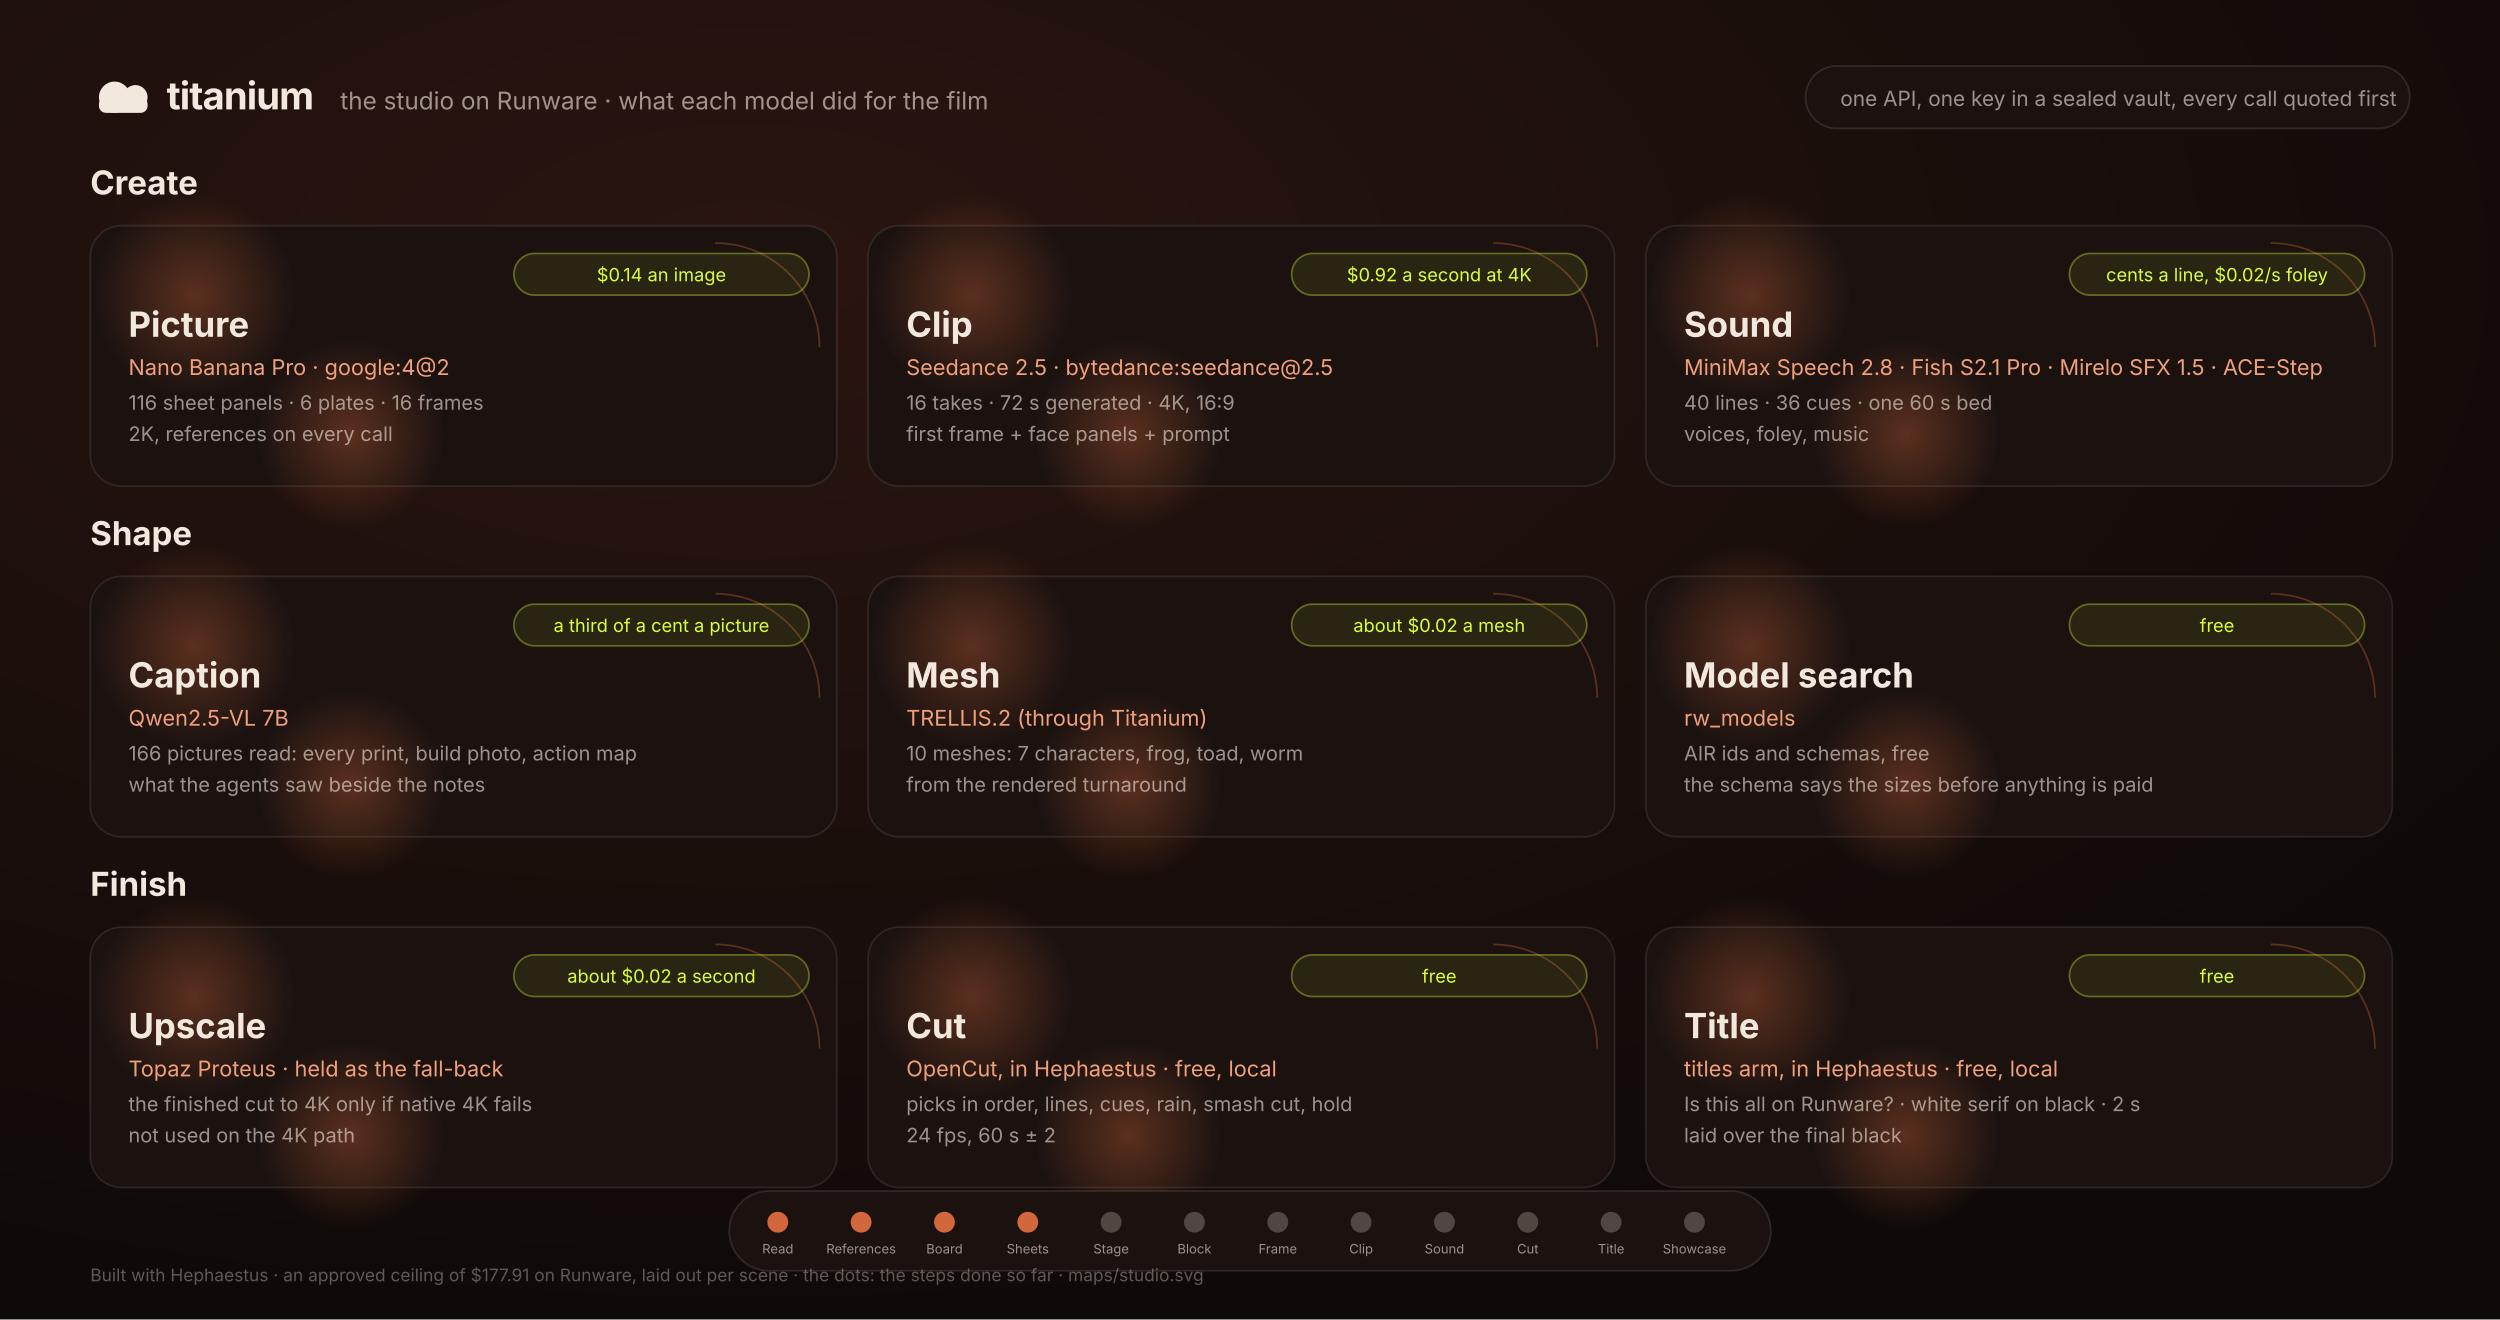
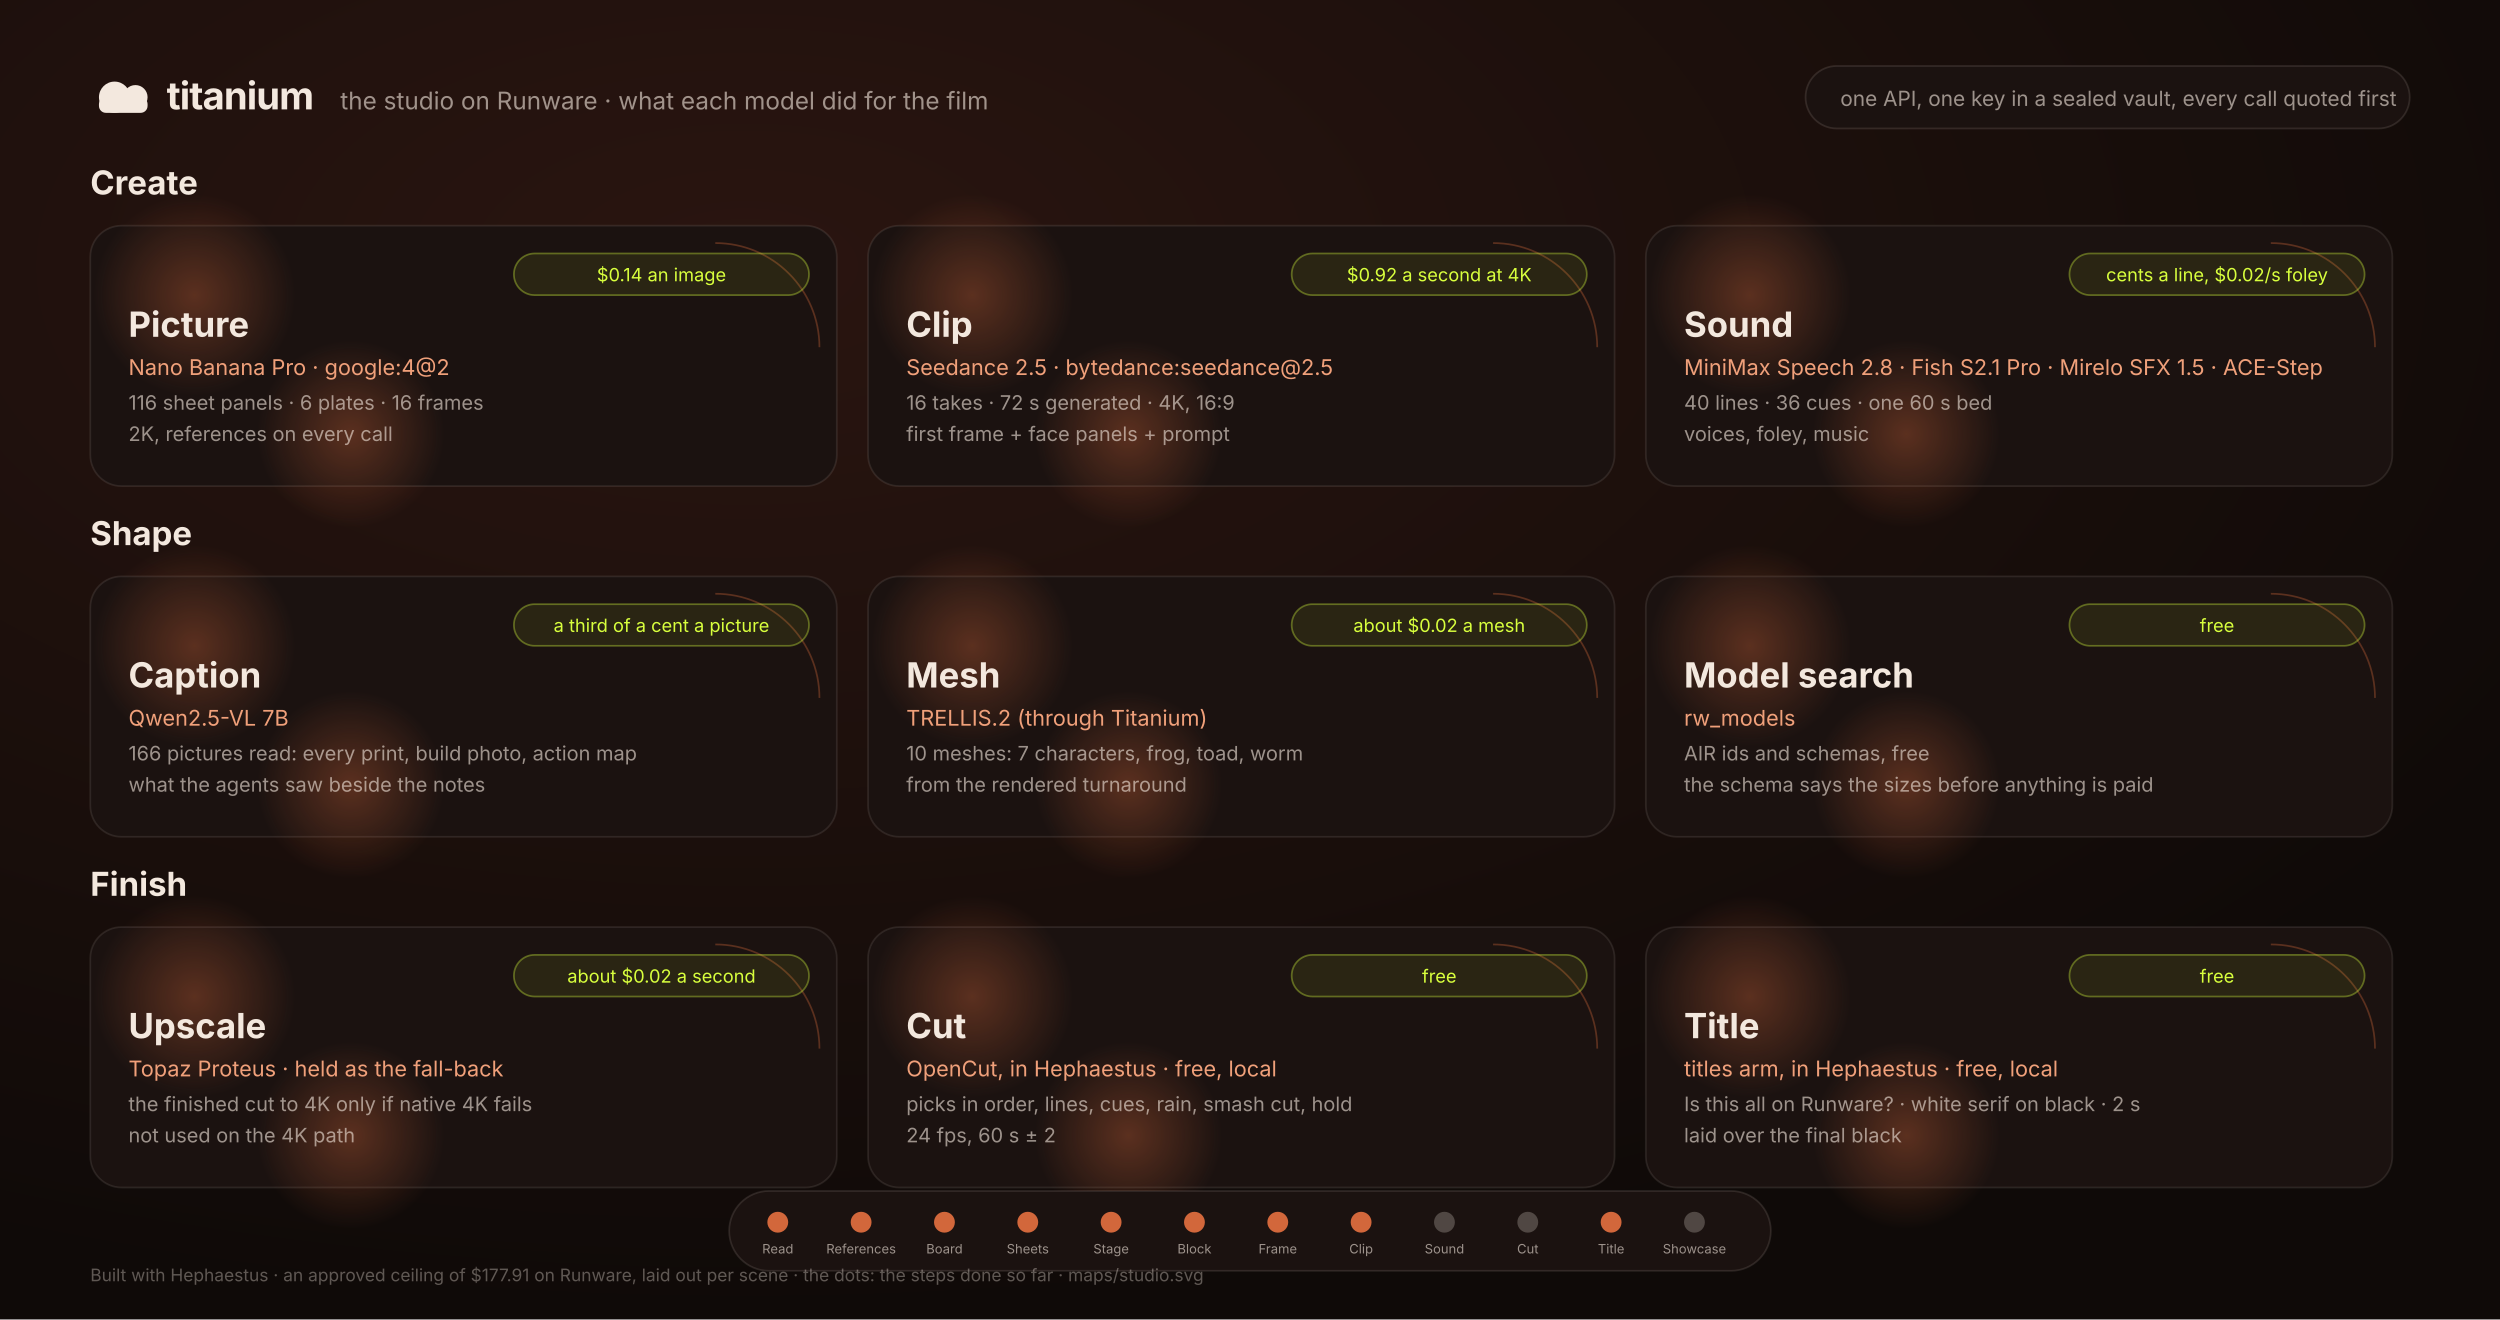
<svg xmlns="http://www.w3.org/2000/svg" viewBox="0 0 1440 760" width="1440" height="760" font-family="Inter, -apple-system, Segoe UI, Helvetica, Arial, sans-serif">
  <defs>
    <radialGradient id="warm" cx="30%" cy="20%" r="80%">
      <stop offset="0" stop-color="#2a1510" />
      <stop offset="1" stop-color="#0f0a08" />
    </radialGradient>
    <radialGradient id="blob" cx="50%" cy="50%" r="50%">
      <stop offset="0" stop-color="#d2673b" stop-opacity="0.35" />
      <stop offset="1" stop-color="#d2673b" stop-opacity="0" />
    </radialGradient>
    <clipPath id="cardclip">
      <rect x="0" y="0" width="400" height="190" rx="18" />
    </clipPath>
  </defs>
  <rect width="1440" height="760" fill="url(#warm)" />
  <circle cx="66" cy="56" r="9" fill="#f3e8de" />
  <circle cx="78" cy="56" r="7" fill="#f3e8de" />
  <rect x="57" y="56" width="28" height="9" rx="4" fill="#f3e8de" />
  <text x="96" y="63" fill="#f3e8de" font-size="22" font-weight="700" letter-spacing="-0.5">titanium</text>
  <text x="196" y="63" fill="rgba(243,232,222,0.6)" font-size="14">the studio on Runware · what each model did for the film</text>
  <rect x="1040" y="38" width="348" height="36" rx="18" fill="#1b1210" stroke="rgba(243,232,222,0.12)" />
  <text x="1060" y="61" fill="rgba(243,232,222,0.6)" font-size="12">one API, one key in a sealed vault, every call quoted first</text>
  <text x="52" y="112" fill="#f3e8de" font-size="19" font-weight="700">Create</text>
  <g transform="translate(52 130)">
    <rect width="430" height="150" rx="18" fill="#1b1210" stroke="rgba(243,232,222,0.10)" />
    <circle cx="60" cy="40" r="58" fill="url(#blob)" />
    <circle cx="150" cy="120" r="54" fill="url(#blob)" />
    <path d="M360 10 a60 60 0 0 1 60 60" fill="none" stroke="rgba(210,103,59,0.35)" stroke-width="1" />
    <text x="22" y="64" fill="#f3e8de" font-size="20" font-weight="700">Picture</text>
    <text x="22" y="86" fill="#f0a07a" font-size="12.5">Nano Banana Pro · google:4@2</text>
    <text x="22" y="106" fill="rgba(243,232,222,0.6)" font-size="11.5">116 sheet panels · 6 plates · 16 frames</text>
    <text x="22" y="124" fill="rgba(243,232,222,0.6)" font-size="11.5">2K, references on every call</text>
    <rect x="244" y="16" width="170" height="24" rx="12" fill="rgba(216,255,61,0.08)" stroke="rgba(216,255,61,0.35)" />
    <text x="329" y="32" fill="#d8ff3d" font-size="10.5" text-anchor="middle">$0.14 an image</text>
  </g>
  <g transform="translate(500 130)">
    <rect width="430" height="150" rx="18" fill="#1b1210" stroke="rgba(243,232,222,0.10)" />
    <circle cx="60" cy="40" r="58" fill="url(#blob)" />
    <circle cx="150" cy="120" r="54" fill="url(#blob)" />
    <path d="M360 10 a60 60 0 0 1 60 60" fill="none" stroke="rgba(210,103,59,0.35)" stroke-width="1" />
    <text x="22" y="64" fill="#f3e8de" font-size="20" font-weight="700">Clip</text>
    <text x="22" y="86" fill="#f0a07a" font-size="12.5">Seedance 2.5 · bytedance:seedance@2.5</text>
    <text x="22" y="106" fill="rgba(243,232,222,0.6)" font-size="11.5">16 takes · 72 s generated · 4K, 16:9</text>
    <text x="22" y="124" fill="rgba(243,232,222,0.6)" font-size="11.5">first frame + face panels + prompt</text>
    <rect x="244" y="16" width="170" height="24" rx="12" fill="rgba(216,255,61,0.08)" stroke="rgba(216,255,61,0.35)" />
    <text x="329" y="32" fill="#d8ff3d" font-size="10.5" text-anchor="middle">$0.92 a second at 4K</text>
  </g>
  <g transform="translate(948 130)">
    <rect width="430" height="150" rx="18" fill="#1b1210" stroke="rgba(243,232,222,0.10)" />
    <circle cx="60" cy="40" r="58" fill="url(#blob)" />
    <circle cx="150" cy="120" r="54" fill="url(#blob)" />
    <path d="M360 10 a60 60 0 0 1 60 60" fill="none" stroke="rgba(210,103,59,0.35)" stroke-width="1" />
    <text x="22" y="64" fill="#f3e8de" font-size="20" font-weight="700">Sound</text>
    <text x="22" y="86" fill="#f0a07a" font-size="12.5">MiniMax Speech 2.8 · Fish S2.1 Pro · Mirelo SFX 1.5 · ACE-Step</text>
    <text x="22" y="106" fill="rgba(243,232,222,0.6)" font-size="11.5">40 lines · 36 cues · one 60 s bed</text>
    <text x="22" y="124" fill="rgba(243,232,222,0.6)" font-size="11.5">voices, foley, music</text>
    <rect x="244" y="16" width="170" height="24" rx="12" fill="rgba(216,255,61,0.08)" stroke="rgba(216,255,61,0.35)" />
    <text x="329" y="32" fill="#d8ff3d" font-size="10.5" text-anchor="middle">cents a line, $0.02/s foley</text>
  </g>
  <text x="52" y="314" fill="#f3e8de" font-size="19" font-weight="700">Shape</text>
  <g transform="translate(52 332)">
    <rect width="430" height="150" rx="18" fill="#1b1210" stroke="rgba(243,232,222,0.10)" />
    <circle cx="60" cy="40" r="58" fill="url(#blob)" />
    <circle cx="150" cy="120" r="54" fill="url(#blob)" />
    <path d="M360 10 a60 60 0 0 1 60 60" fill="none" stroke="rgba(210,103,59,0.35)" stroke-width="1" />
    <text x="22" y="64" fill="#f3e8de" font-size="20" font-weight="700">Caption</text>
    <text x="22" y="86" fill="#f0a07a" font-size="12.5">Qwen2.5-VL 7B</text>
    <text x="22" y="106" fill="rgba(243,232,222,0.6)" font-size="11.5">166 pictures read: every print, build photo, action map</text>
    <text x="22" y="124" fill="rgba(243,232,222,0.6)" font-size="11.5">what the agents saw beside the notes</text>
    <rect x="244" y="16" width="170" height="24" rx="12" fill="rgba(216,255,61,0.08)" stroke="rgba(216,255,61,0.35)" />
    <text x="329" y="32" fill="#d8ff3d" font-size="10.5" text-anchor="middle">a third of a cent a picture</text>
  </g>
  <g transform="translate(500 332)">
    <rect width="430" height="150" rx="18" fill="#1b1210" stroke="rgba(243,232,222,0.10)" />
    <circle cx="60" cy="40" r="58" fill="url(#blob)" />
    <circle cx="150" cy="120" r="54" fill="url(#blob)" />
    <path d="M360 10 a60 60 0 0 1 60 60" fill="none" stroke="rgba(210,103,59,0.35)" stroke-width="1" />
    <text x="22" y="64" fill="#f3e8de" font-size="20" font-weight="700">Mesh</text>
    <text x="22" y="86" fill="#f0a07a" font-size="12.5">TRELLIS.2 (through Titanium)</text>
    <text x="22" y="106" fill="rgba(243,232,222,0.6)" font-size="11.5">10 meshes: 7 characters, frog, toad, worm</text>
    <text x="22" y="124" fill="rgba(243,232,222,0.6)" font-size="11.5">from the rendered turnaround</text>
    <rect x="244" y="16" width="170" height="24" rx="12" fill="rgba(216,255,61,0.08)" stroke="rgba(216,255,61,0.35)" />
    <text x="329" y="32" fill="#d8ff3d" font-size="10.5" text-anchor="middle">about $0.02 a mesh</text>
  </g>
  <g transform="translate(948 332)">
    <rect width="430" height="150" rx="18" fill="#1b1210" stroke="rgba(243,232,222,0.10)" />
    <circle cx="60" cy="40" r="58" fill="url(#blob)" />
    <circle cx="150" cy="120" r="54" fill="url(#blob)" />
    <path d="M360 10 a60 60 0 0 1 60 60" fill="none" stroke="rgba(210,103,59,0.35)" stroke-width="1" />
    <text x="22" y="64" fill="#f3e8de" font-size="20" font-weight="700">Model search</text>
    <text x="22" y="86" fill="#f0a07a" font-size="12.5">rw_models</text>
    <text x="22" y="106" fill="rgba(243,232,222,0.6)" font-size="11.5">AIR ids and schemas, free</text>
    <text x="22" y="124" fill="rgba(243,232,222,0.6)" font-size="11.5">the schema says the sizes before anything is paid</text>
    <rect x="244" y="16" width="170" height="24" rx="12" fill="rgba(216,255,61,0.08)" stroke="rgba(216,255,61,0.35)" />
    <text x="329" y="32" fill="#d8ff3d" font-size="10.5" text-anchor="middle">free</text>
  </g>
  <text x="52" y="516" fill="#f3e8de" font-size="19" font-weight="700">Finish</text>
  <g transform="translate(52 534)">
    <rect width="430" height="150" rx="18" fill="#1b1210" stroke="rgba(243,232,222,0.10)" />
    <circle cx="60" cy="40" r="58" fill="url(#blob)" />
    <circle cx="150" cy="120" r="54" fill="url(#blob)" />
    <path d="M360 10 a60 60 0 0 1 60 60" fill="none" stroke="rgba(210,103,59,0.35)" stroke-width="1" />
    <text x="22" y="64" fill="#f3e8de" font-size="20" font-weight="700">Upscale</text>
    <text x="22" y="86" fill="#f0a07a" font-size="12.5">Topaz Proteus · held as the fall-back</text>
    <text x="22" y="106" fill="rgba(243,232,222,0.6)" font-size="11.5">the finished cut to 4K only if native 4K fails</text>
    <text x="22" y="124" fill="rgba(243,232,222,0.6)" font-size="11.5">not used on the 4K path</text>
    <rect x="244" y="16" width="170" height="24" rx="12" fill="rgba(216,255,61,0.08)" stroke="rgba(216,255,61,0.35)" />
    <text x="329" y="32" fill="#d8ff3d" font-size="10.5" text-anchor="middle">about $0.02 a second</text>
  </g>
  <g transform="translate(500 534)">
    <rect width="430" height="150" rx="18" fill="#1b1210" stroke="rgba(243,232,222,0.10)" />
    <circle cx="60" cy="40" r="58" fill="url(#blob)" />
    <circle cx="150" cy="120" r="54" fill="url(#blob)" />
    <path d="M360 10 a60 60 0 0 1 60 60" fill="none" stroke="rgba(210,103,59,0.35)" stroke-width="1" />
    <text x="22" y="64" fill="#f3e8de" font-size="20" font-weight="700">Cut</text>
    <text x="22" y="86" fill="#f0a07a" font-size="12.5">OpenCut, in Hephaestus · free, local</text>
    <text x="22" y="106" fill="rgba(243,232,222,0.6)" font-size="11.5">picks in order, lines, cues, rain, smash cut, hold</text>
    <text x="22" y="124" fill="rgba(243,232,222,0.6)" font-size="11.5">24 fps, 60 s ± 2</text>
    <rect x="244" y="16" width="170" height="24" rx="12" fill="rgba(216,255,61,0.08)" stroke="rgba(216,255,61,0.35)" />
    <text x="329" y="32" fill="#d8ff3d" font-size="10.5" text-anchor="middle">free</text>
  </g>
  <g transform="translate(948 534)">
    <rect width="430" height="150" rx="18" fill="#1b1210" stroke="rgba(243,232,222,0.10)" />
    <circle cx="60" cy="40" r="58" fill="url(#blob)" />
    <circle cx="150" cy="120" r="54" fill="url(#blob)" />
    <path d="M360 10 a60 60 0 0 1 60 60" fill="none" stroke="rgba(210,103,59,0.35)" stroke-width="1" />
    <text x="22" y="64" fill="#f3e8de" font-size="20" font-weight="700">Title</text>
    <text x="22" y="86" fill="#f0a07a" font-size="12.5">titles arm, in Hephaestus · free, local</text>
    <text x="22" y="106" fill="rgba(243,232,222,0.6)" font-size="11.5">Is this all on Runware? · white serif on black · 2 s</text>
    <text x="22" y="124" fill="rgba(243,232,222,0.6)" font-size="11.5">laid over the final black</text>
    <rect x="244" y="16" width="170" height="24" rx="12" fill="rgba(216,255,61,0.08)" stroke="rgba(216,255,61,0.35)" />
    <text x="329" y="32" fill="#d8ff3d" font-size="10.5" text-anchor="middle">free</text>
  </g>
  <rect x="420.0" y="686" width="600" height="46" rx="23" fill="#1b1210" stroke="rgba(243,232,222,0.12)" />
  <circle cx="448.0" cy="704" r="6" fill="#d2673b" />
  <text x="448.0" y="722" fill="rgba(243,232,222,0.6)" font-size="7.5" text-anchor="middle">Read</text>
  <circle cx="496.0" cy="704" r="6" fill="#d2673b" />
  <text x="496.0" y="722" fill="rgba(243,232,222,0.6)" font-size="7.5" text-anchor="middle">References</text>
  <circle cx="544.0" cy="704" r="6" fill="#d2673b" />
  <text x="544.0" y="722" fill="rgba(243,232,222,0.6)" font-size="7.5" text-anchor="middle">Board</text>
  <circle cx="592.0" cy="704" r="6" fill="#d2673b" />
  <text x="592.0" y="722" fill="rgba(243,232,222,0.6)" font-size="7.5" text-anchor="middle">Sheets</text>
-   <circle cx="640.0" cy="704" r="6" fill="rgba(243,232,222,0.25)" />
+   <circle cx="640.0" cy="704" r="6" fill="#d2673b" />
  <text x="640.0" y="722" fill="rgba(243,232,222,0.6)" font-size="7.5" text-anchor="middle">Stage</text>
-   <circle cx="688.0" cy="704" r="6" fill="rgba(243,232,222,0.25)" />
+   <circle cx="688.0" cy="704" r="6" fill="#d2673b" />
  <text x="688.0" y="722" fill="rgba(243,232,222,0.6)" font-size="7.5" text-anchor="middle">Block</text>
-   <circle cx="736.0" cy="704" r="6" fill="rgba(243,232,222,0.25)" />
+   <circle cx="736.0" cy="704" r="6" fill="#d2673b" />
  <text x="736.0" y="722" fill="rgba(243,232,222,0.6)" font-size="7.5" text-anchor="middle">Frame</text>
-   <circle cx="784.0" cy="704" r="6" fill="rgba(243,232,222,0.25)" />
+   <circle cx="784.0" cy="704" r="6" fill="#d2673b" />
  <text x="784.0" y="722" fill="rgba(243,232,222,0.6)" font-size="7.5" text-anchor="middle">Clip</text>
  <circle cx="832.0" cy="704" r="6" fill="rgba(243,232,222,0.25)" />
  <text x="832.0" y="722" fill="rgba(243,232,222,0.6)" font-size="7.5" text-anchor="middle">Sound</text>
  <circle cx="880.0" cy="704" r="6" fill="rgba(243,232,222,0.25)" />
  <text x="880.0" y="722" fill="rgba(243,232,222,0.6)" font-size="7.5" text-anchor="middle">Cut</text>
-   <circle cx="928.0" cy="704" r="6" fill="rgba(243,232,222,0.25)" />
+   <circle cx="928.0" cy="704" r="6" fill="#d2673b" />
  <text x="928.0" y="722" fill="rgba(243,232,222,0.6)" font-size="7.5" text-anchor="middle">Title</text>
  <circle cx="976.0" cy="704" r="6" fill="rgba(243,232,222,0.25)" />
  <text x="976.0" y="722" fill="rgba(243,232,222,0.6)" font-size="7.5" text-anchor="middle">Showcase</text>
  <text x="52" y="738" fill="rgba(243,232,222,0.35)" font-size="10">Built with Hephaestus · an approved ceiling of $177.91 on Runware, laid out per scene · the dots: the steps done so far · maps/studio.svg</text>
</svg>
